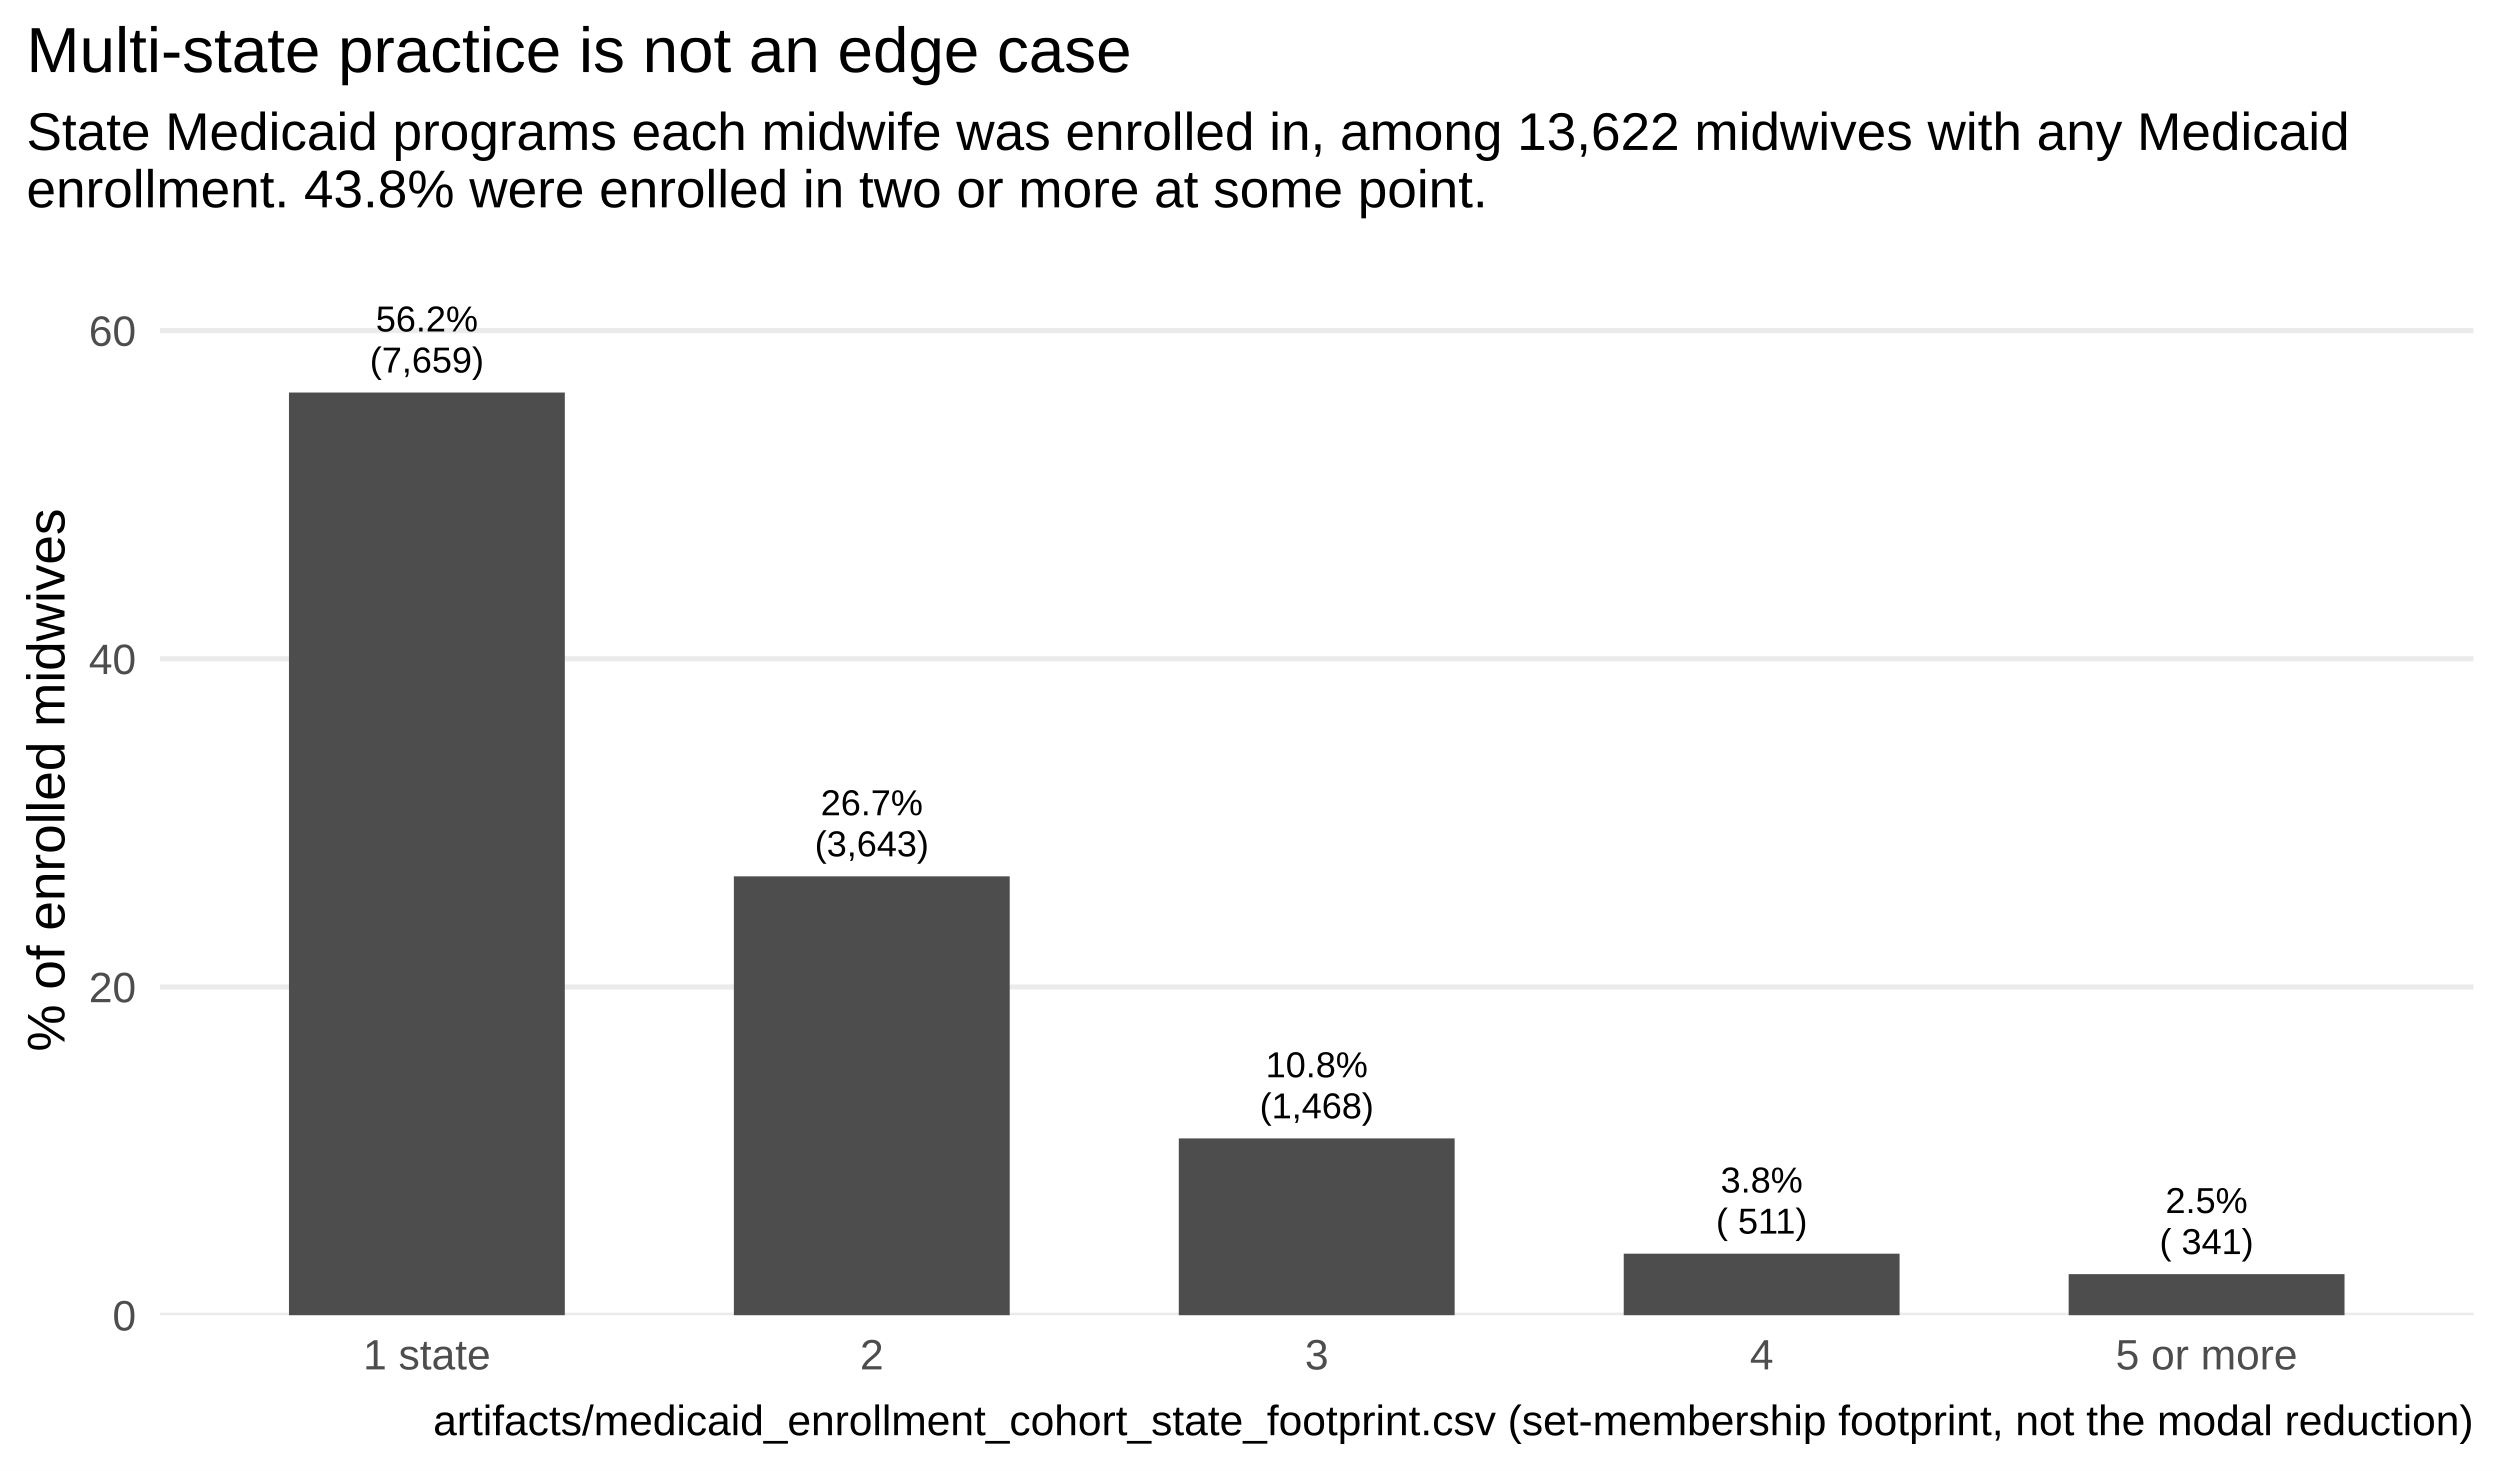
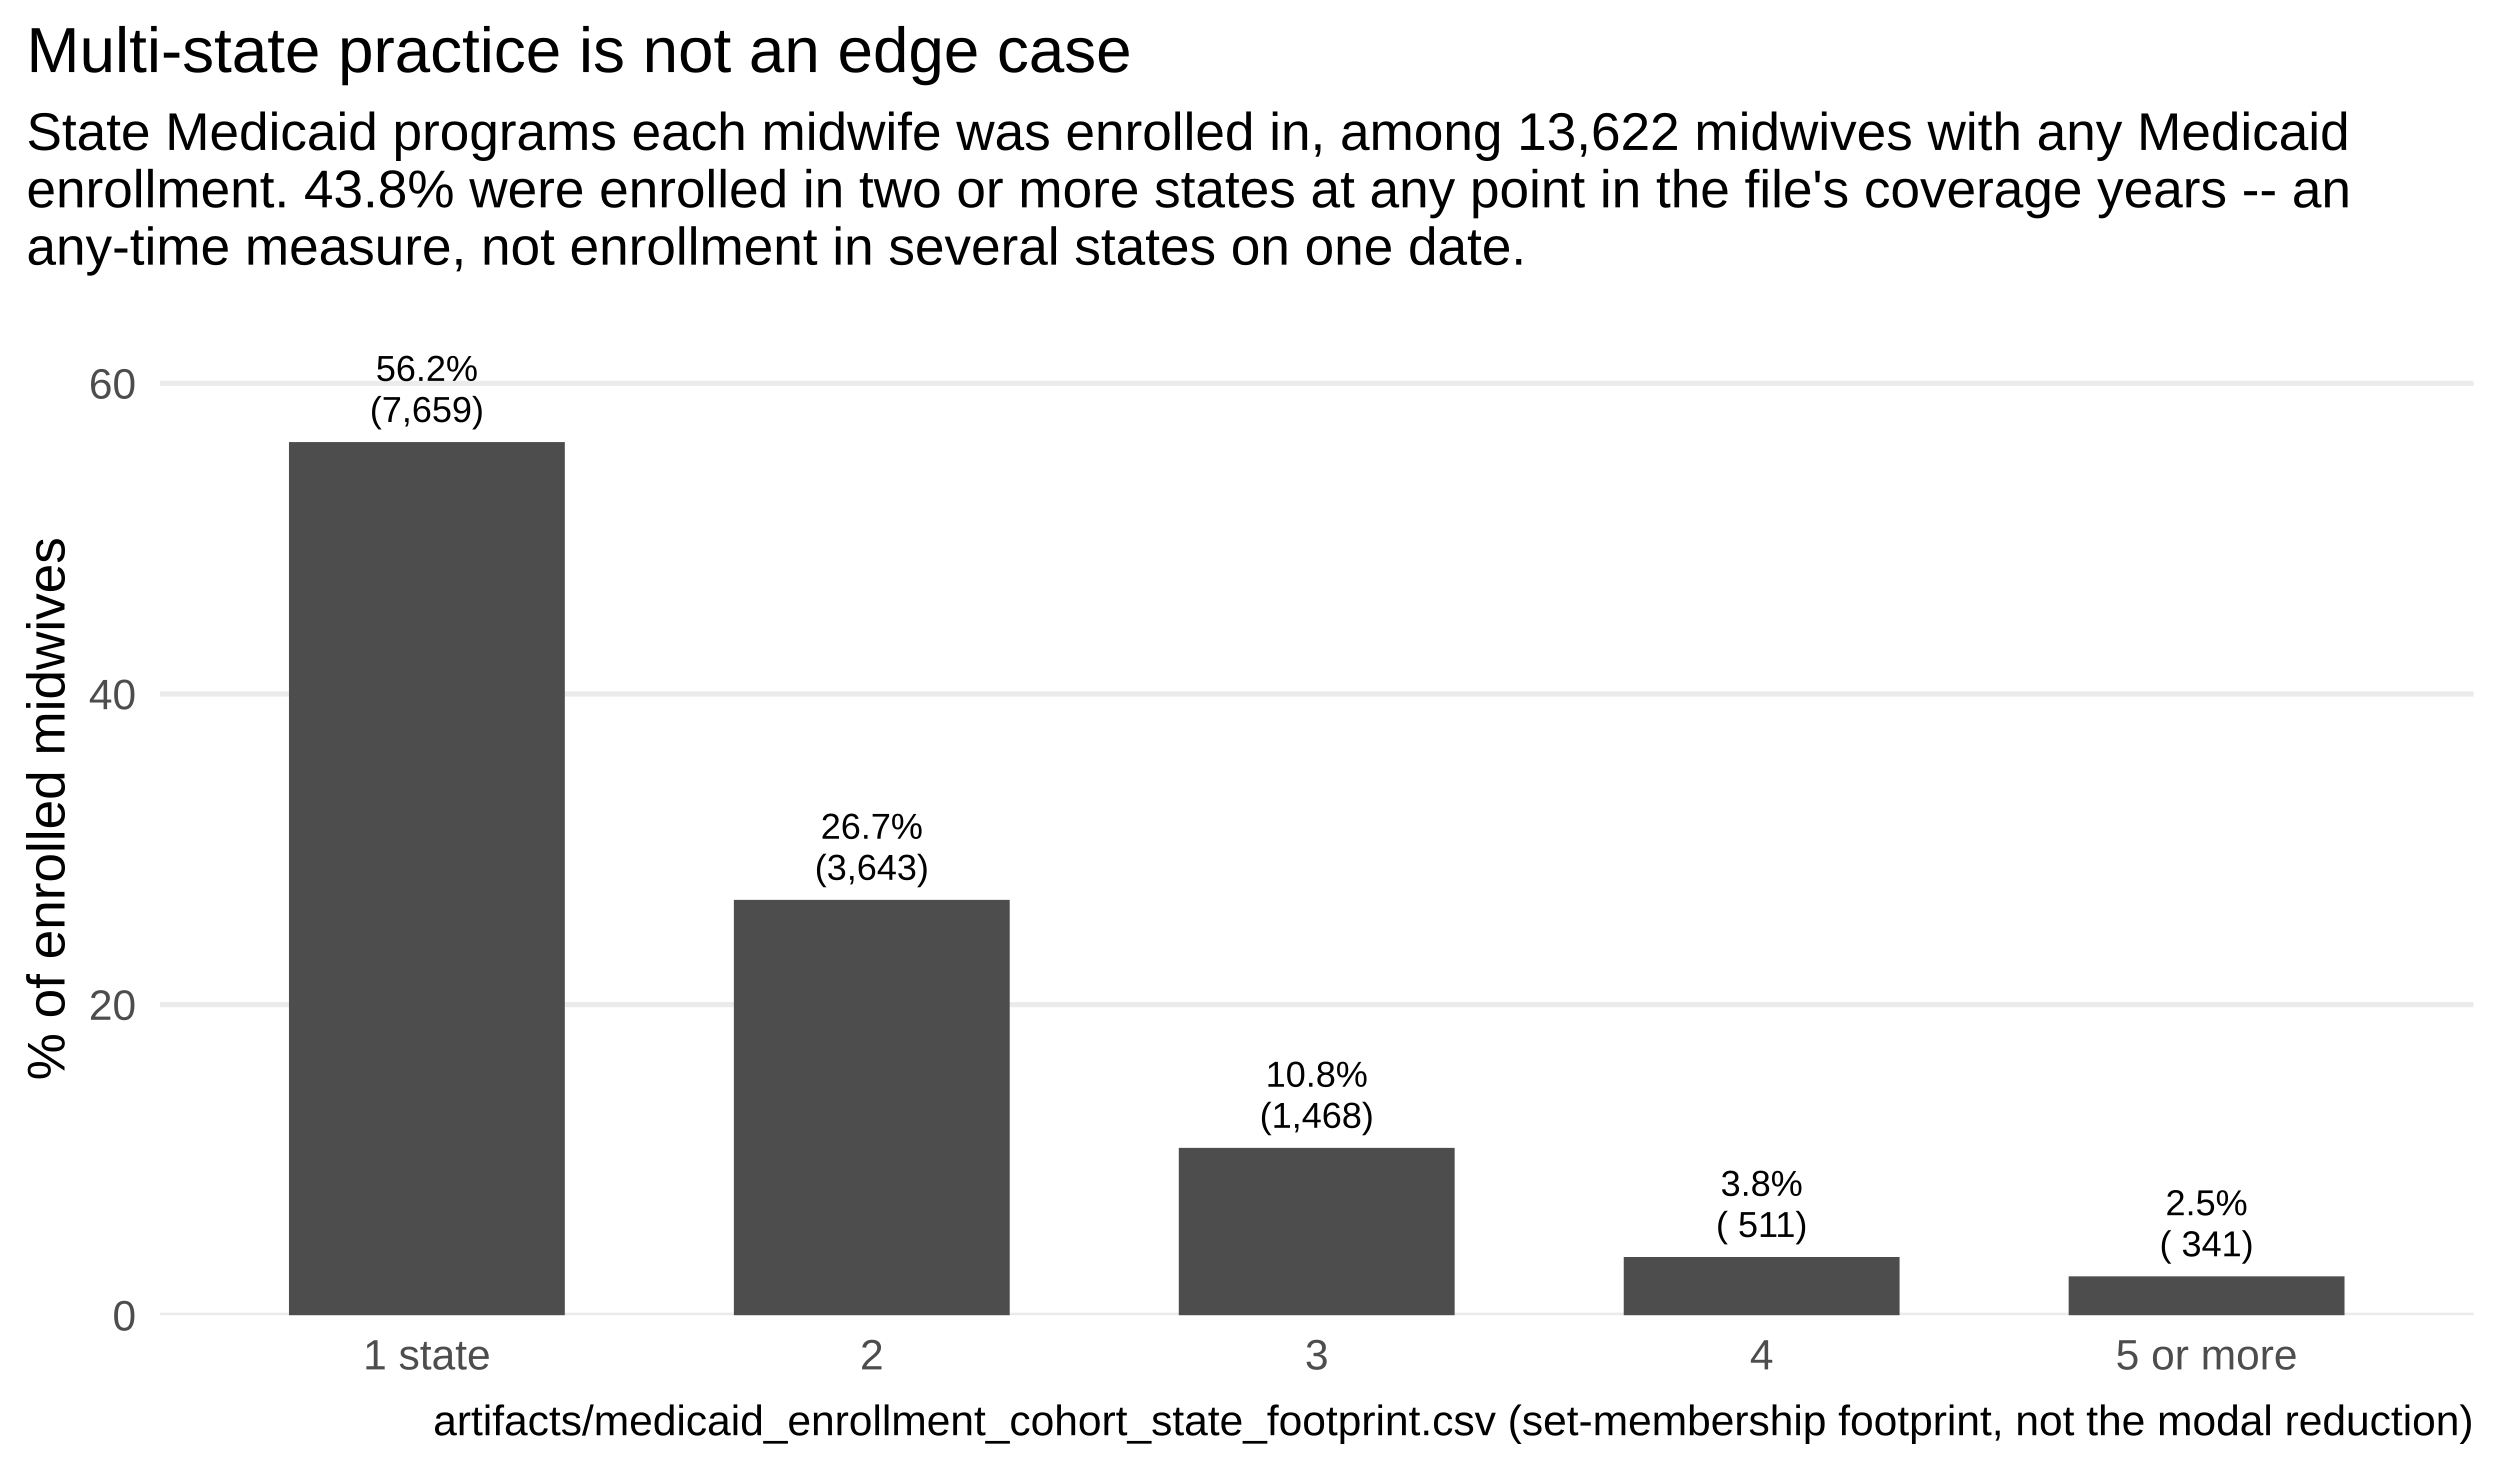
<svg xmlns="http://www.w3.org/2000/svg" width="612.00pt" height="360.00pt" viewBox="0 0 612.00 360.00">
  <g class="svglite">
    <defs>
      <style type="text/css">
    .svglite line, .svglite polyline, .svglite polygon, .svglite path, .svglite rect, .svglite circle {
      fill: none;
      stroke: #000000;
      stroke-linecap: round;
      stroke-linejoin: round;
      stroke-miterlimit: 10.00;
    }
    .svglite text {
      white-space: pre;
    }
    .svglite g.glyphgroup path {
      fill: inherit;
      stroke: none;
    }
  </style>
    </defs>
    <rect width="100%" height="100%" style="stroke: none; fill: #FFFFFF;" />
    <defs>
      <clipPath id="cpMC4wMHw2MTIuMDB8MC4wMHwzNjAuMDA=">
        <rect x="0.00" y="0.00" width="612.00" height="360.00" />
      </clipPath>
    </defs>
    <g clip-path="url(#cpMC4wMHw2MTIuMDB8MC4wMHwzNjAuMDA=)">
      <rect x="0.00" y="0.00" width="612.00" height="360.00" style="stroke-width: 1.26; stroke: none; fill: #FFFFFF;" />
    </g>
    <defs>
-       <clipPath id="cpMzkuMTV8NjA1LjUyfDU5Ljk2fDMyMS45Nw==">
-         <rect x="39.15" y="59.96" width="566.37" height="262.00" />
+       <clipPath id="cpMzkuMTV8NjA1LjUyfDc0LjAwfDMyMS45Nw==">
+         <rect x="39.15" y="74.00" width="566.37" height="247.96" />
      </clipPath>
    </defs>
-     <g clip-path="url(#cpMzkuMTV8NjA1LjUyfDU5Ljk2fDMyMS45Nw==)">
+     <g clip-path="url(#cpMzkuMTV8NjA1LjUyfDc0LjAwfDMyMS45Nw==)">
      <polyline points="39.15,321.97 605.52,321.97 " style="stroke-width: 1.26; stroke: #EBEBEB; stroke-linecap: butt;" />
-       <polyline points="39.15,241.62 605.52,241.62 " style="stroke-width: 1.26; stroke: #EBEBEB; stroke-linecap: butt;" />
-       <polyline points="39.15,161.28 605.52,161.28 " style="stroke-width: 1.26; stroke: #EBEBEB; stroke-linecap: butt;" />
-       <polyline points="39.15,80.94 605.52,80.94 " style="stroke-width: 1.26; stroke: #EBEBEB; stroke-linecap: butt;" />
-       <rect x="70.74" y="96.10" width="67.53" height="225.87" style="stroke-width: 1.26; stroke: none; stroke-linecap: butt; stroke-linejoin: miter; fill: #4D4D4D;" />
-       <rect x="179.65" y="214.53" width="67.53" height="107.43" style="stroke-width: 1.26; stroke: none; stroke-linecap: butt; stroke-linejoin: miter; fill: #4D4D4D;" />
-       <rect x="288.57" y="278.68" width="67.53" height="43.29" style="stroke-width: 1.26; stroke: none; stroke-linecap: butt; stroke-linejoin: miter; fill: #4D4D4D;" />
-       <rect x="397.49" y="306.90" width="67.53" height="15.07" style="stroke-width: 1.26; stroke: none; stroke-linecap: butt; stroke-linejoin: miter; fill: #4D4D4D;" />
-       <rect x="506.41" y="311.91" width="67.53" height="10.06" style="stroke-width: 1.26; stroke: none; stroke-linecap: butt; stroke-linejoin: miter; fill: #4D4D4D;" />
-       <text x="104.50" y="81.14" text-anchor="middle" style="font-size: 8.82px; font-family: &quot;Arial&quot;;" textLength="25.00px" lengthAdjust="spacingAndGlyphs">56.2%</text>
-       <text x="104.50" y="91.19" text-anchor="middle" style="font-size: 8.82px; font-family: &quot;Arial&quot;;" textLength="27.95px" lengthAdjust="spacingAndGlyphs">(7,659)</text>
-       <text x="213.42" y="199.57" text-anchor="middle" style="font-size: 8.82px; font-family: &quot;Arial&quot;;" textLength="25.00px" lengthAdjust="spacingAndGlyphs">26.7%</text>
-       <text x="213.42" y="209.63" text-anchor="middle" style="font-size: 8.82px; font-family: &quot;Arial&quot;;" textLength="27.95px" lengthAdjust="spacingAndGlyphs">(3,643)</text>
-       <text x="322.34" y="263.71" text-anchor="middle" style="font-size: 8.82px; font-family: &quot;Arial&quot;;" textLength="25.00px" lengthAdjust="spacingAndGlyphs">10.8%</text>
-       <text x="322.34" y="273.77" text-anchor="middle" style="font-size: 8.82px; font-family: &quot;Arial&quot;;" textLength="27.95px" lengthAdjust="spacingAndGlyphs">(1,468)</text>
-       <text x="431.26" y="291.93" text-anchor="middle" style="font-size: 8.82px; font-family: &quot;Arial&quot;;" textLength="20.09px" lengthAdjust="spacingAndGlyphs">3.8%</text>
-       <text x="431.26" y="301.99" text-anchor="middle" style="font-size: 8.82px; font-family: &quot;Arial&quot;;" textLength="24.84px" lengthAdjust="spacingAndGlyphs">(  511)</text>
-       <text x="540.17" y="296.95" text-anchor="middle" style="font-size: 8.82px; font-family: &quot;Arial&quot;;" textLength="20.09px" lengthAdjust="spacingAndGlyphs">2.5%</text>
-       <text x="540.17" y="307.00" text-anchor="middle" style="font-size: 8.82px; font-family: &quot;Arial&quot;;" textLength="25.50px" lengthAdjust="spacingAndGlyphs">(  341)</text>
+       <polyline points="39.15,245.93 605.52,245.93 " style="stroke-width: 1.26; stroke: #EBEBEB; stroke-linecap: butt;" />
+       <polyline points="39.15,169.89 605.52,169.89 " style="stroke-width: 1.26; stroke: #EBEBEB; stroke-linecap: butt;" />
+       <polyline points="39.15,93.85 605.52,93.85 " style="stroke-width: 1.26; stroke: #EBEBEB; stroke-linecap: butt;" />
+       <rect x="70.74" y="108.21" width="67.53" height="213.76" style="stroke-width: 1.26; stroke: none; stroke-linecap: butt; stroke-linejoin: miter; fill: #4D4D4D;" />
+       <rect x="179.65" y="220.29" width="67.53" height="101.68" style="stroke-width: 1.26; stroke: none; stroke-linecap: butt; stroke-linejoin: miter; fill: #4D4D4D;" />
+       <rect x="288.57" y="281.00" width="67.53" height="40.97" style="stroke-width: 1.26; stroke: none; stroke-linecap: butt; stroke-linejoin: miter; fill: #4D4D4D;" />
+       <rect x="397.49" y="307.71" width="67.53" height="14.26" style="stroke-width: 1.26; stroke: none; stroke-linecap: butt; stroke-linejoin: miter; fill: #4D4D4D;" />
+       <rect x="506.41" y="312.45" width="67.53" height="9.52" style="stroke-width: 1.26; stroke: none; stroke-linecap: butt; stroke-linejoin: miter; fill: #4D4D4D;" />
+       <text x="104.50" y="93.24" text-anchor="middle" style="font-size: 8.82px; font-family: &quot;Arial&quot;;" textLength="25.00px" lengthAdjust="spacingAndGlyphs">56.2%</text>
+       <text x="104.50" y="103.30" text-anchor="middle" style="font-size: 8.82px; font-family: &quot;Arial&quot;;" textLength="27.95px" lengthAdjust="spacingAndGlyphs">(7,659)</text>
+       <text x="213.42" y="205.33" text-anchor="middle" style="font-size: 8.82px; font-family: &quot;Arial&quot;;" textLength="25.00px" lengthAdjust="spacingAndGlyphs">26.7%</text>
+       <text x="213.42" y="215.38" text-anchor="middle" style="font-size: 8.82px; font-family: &quot;Arial&quot;;" textLength="27.95px" lengthAdjust="spacingAndGlyphs">(3,643)</text>
+       <text x="322.34" y="266.03" text-anchor="middle" style="font-size: 8.82px; font-family: &quot;Arial&quot;;" textLength="25.00px" lengthAdjust="spacingAndGlyphs">10.8%</text>
+       <text x="322.34" y="276.09" text-anchor="middle" style="font-size: 8.82px; font-family: &quot;Arial&quot;;" textLength="27.95px" lengthAdjust="spacingAndGlyphs">(1,468)</text>
+       <text x="431.26" y="292.74" text-anchor="middle" style="font-size: 8.82px; font-family: &quot;Arial&quot;;" textLength="20.09px" lengthAdjust="spacingAndGlyphs">3.8%</text>
+       <text x="431.26" y="302.80" text-anchor="middle" style="font-size: 8.82px; font-family: &quot;Arial&quot;;" textLength="24.84px" lengthAdjust="spacingAndGlyphs">(  511)</text>
+       <text x="540.17" y="297.49" text-anchor="middle" style="font-size: 8.82px; font-family: &quot;Arial&quot;;" textLength="20.09px" lengthAdjust="spacingAndGlyphs">2.5%</text>
+       <text x="540.17" y="307.54" text-anchor="middle" style="font-size: 8.82px; font-family: &quot;Arial&quot;;" textLength="25.50px" lengthAdjust="spacingAndGlyphs">(  341)</text>
    </g>
    <g clip-path="url(#cpMC4wMHw2MTIuMDB8MC4wMHwzNjAuMDA=)">
      <text x="33.32" y="325.69" text-anchor="end" style="font-size: 10.40px;fill: #4D4D4D; font-family: &quot;Arial&quot;;" textLength="5.78px" lengthAdjust="spacingAndGlyphs">0</text>
-       <text x="33.32" y="245.34" text-anchor="end" style="font-size: 10.40px;fill: #4D4D4D; font-family: &quot;Arial&quot;;" textLength="11.56px" lengthAdjust="spacingAndGlyphs">20</text>
-       <text x="33.32" y="165.00" text-anchor="end" style="font-size: 10.40px;fill: #4D4D4D; font-family: &quot;Arial&quot;;" textLength="11.56px" lengthAdjust="spacingAndGlyphs">40</text>
-       <text x="33.32" y="84.66" text-anchor="end" style="font-size: 10.40px;fill: #4D4D4D; font-family: &quot;Arial&quot;;" textLength="11.56px" lengthAdjust="spacingAndGlyphs">60</text>
+       <text x="33.32" y="249.65" text-anchor="end" style="font-size: 10.40px;fill: #4D4D4D; font-family: &quot;Arial&quot;;" textLength="11.56px" lengthAdjust="spacingAndGlyphs">20</text>
+       <text x="33.32" y="173.61" text-anchor="end" style="font-size: 10.40px;fill: #4D4D4D; font-family: &quot;Arial&quot;;" textLength="11.56px" lengthAdjust="spacingAndGlyphs">40</text>
+       <text x="33.32" y="97.57" text-anchor="end" style="font-size: 10.40px;fill: #4D4D4D; font-family: &quot;Arial&quot;;" textLength="11.56px" lengthAdjust="spacingAndGlyphs">60</text>
      <text x="104.50" y="335.23" text-anchor="middle" style="font-size: 10.40px;fill: #4D4D4D; font-family: &quot;Arial&quot;;" textLength="31.22px" lengthAdjust="spacingAndGlyphs">1 state</text>
      <text x="213.42" y="335.23" text-anchor="middle" style="font-size: 10.40px;fill: #4D4D4D; font-family: &quot;Arial&quot;;" textLength="5.78px" lengthAdjust="spacingAndGlyphs">2</text>
      <text x="322.34" y="335.23" text-anchor="middle" style="font-size: 10.40px;fill: #4D4D4D; font-family: &quot;Arial&quot;;" textLength="5.78px" lengthAdjust="spacingAndGlyphs">3</text>
      <text x="431.26" y="335.23" text-anchor="middle" style="font-size: 10.40px;fill: #4D4D4D; font-family: &quot;Arial&quot;;" textLength="5.78px" lengthAdjust="spacingAndGlyphs">4</text>
      <text x="540.17" y="335.23" text-anchor="middle" style="font-size: 10.40px;fill: #4D4D4D; font-family: &quot;Arial&quot;;" textLength="44.47px" lengthAdjust="spacingAndGlyphs">5 or more</text>
-       <text transform="translate(15.79,190.97) rotate(-90)" text-anchor="middle" style="font-size: 13.00px; font-family: &quot;Arial&quot;;" textLength="132.98px" lengthAdjust="spacingAndGlyphs">% of enrolled midwives</text>
+       <text transform="translate(15.79,197.99) rotate(-90)" text-anchor="middle" style="font-size: 13.00px; font-family: &quot;Arial&quot;;" textLength="132.98px" lengthAdjust="spacingAndGlyphs">% of enrolled midwives</text>
      <text x="6.48" y="36.71" style="font-size: 13.00px; font-family: &quot;Arial&quot;;" textLength="568.83px" lengthAdjust="spacingAndGlyphs">State Medicaid programs each midwife was enrolled in, among 13,622 midwives with any Medicaid</text>
-       <text x="6.48" y="50.75" style="font-size: 13.00px; font-family: &quot;Arial&quot;;" textLength="357.77px" lengthAdjust="spacingAndGlyphs">enrollment. 43.8% were enrolled in two or more at some point.</text>
+       <text x="6.48" y="50.75" style="font-size: 13.00px; font-family: &quot;Arial&quot;;" textLength="569.12px" lengthAdjust="spacingAndGlyphs">enrollment. 43.8% were enrolled in two or more states at any point in the file's coverage years -- an</text>
+       <text x="6.48" y="64.79" style="font-size: 13.00px; font-family: &quot;Arial&quot;;" textLength="367.17px" lengthAdjust="spacingAndGlyphs">any-time measure, not enrollment in several states on one date.</text>
      <text x="6.48" y="17.64" style="font-size: 15.60px; font-family: &quot;Arial&quot;;" textLength="270.38px" lengthAdjust="spacingAndGlyphs">Multi-state practice is not an edge case</text>
      <text x="605.52" y="351.34" text-anchor="end" style="font-size: 10.40px; font-family: &quot;Arial&quot;;" textLength="499.27px" lengthAdjust="spacingAndGlyphs">artifacts/medicaid_enrollment_cohort_state_footprint.csv (set-membership footprint, not the modal reduction)</text>
    </g>
  </g>
</svg>
